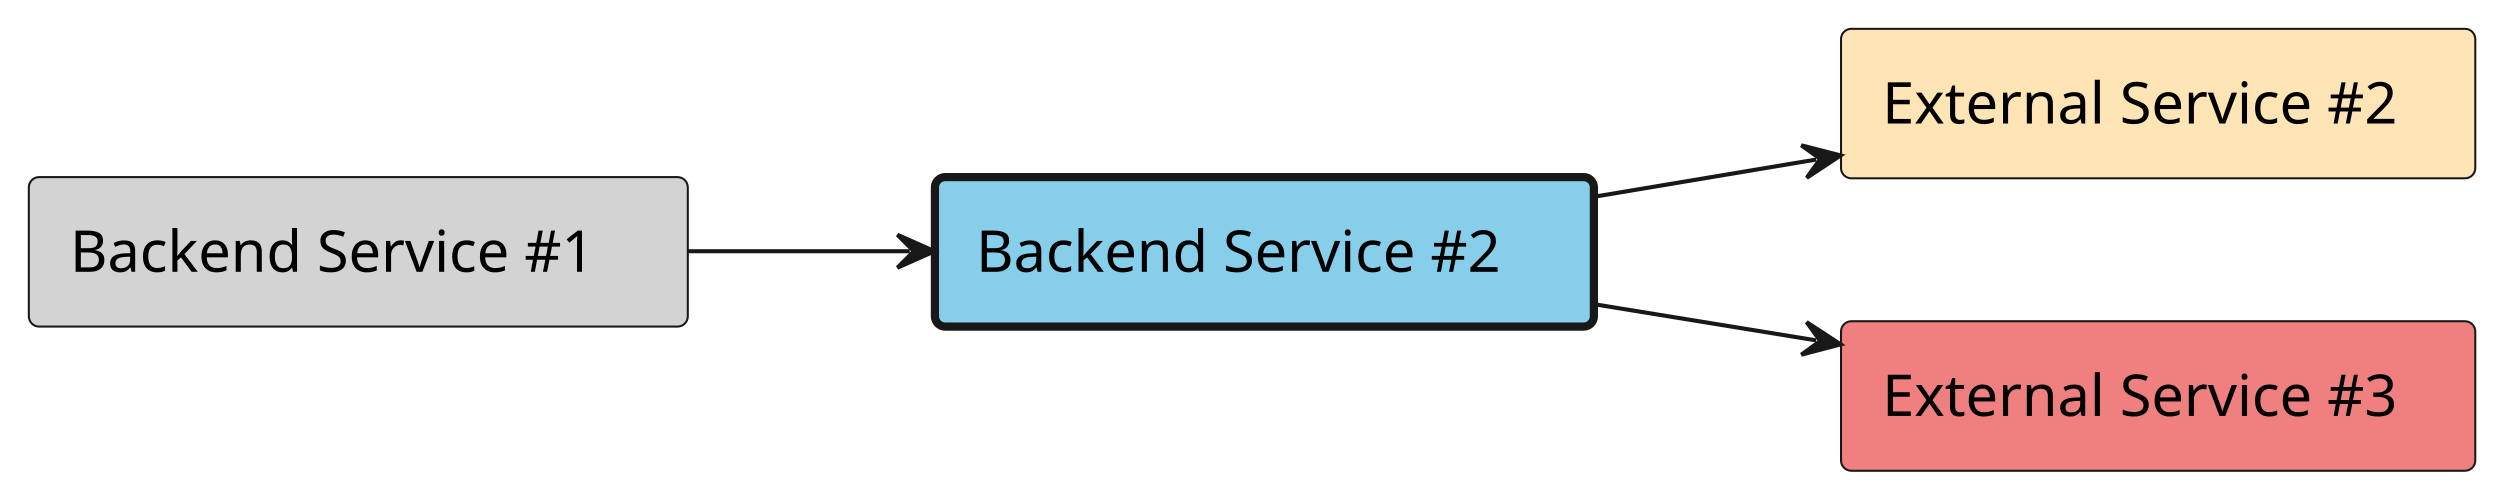
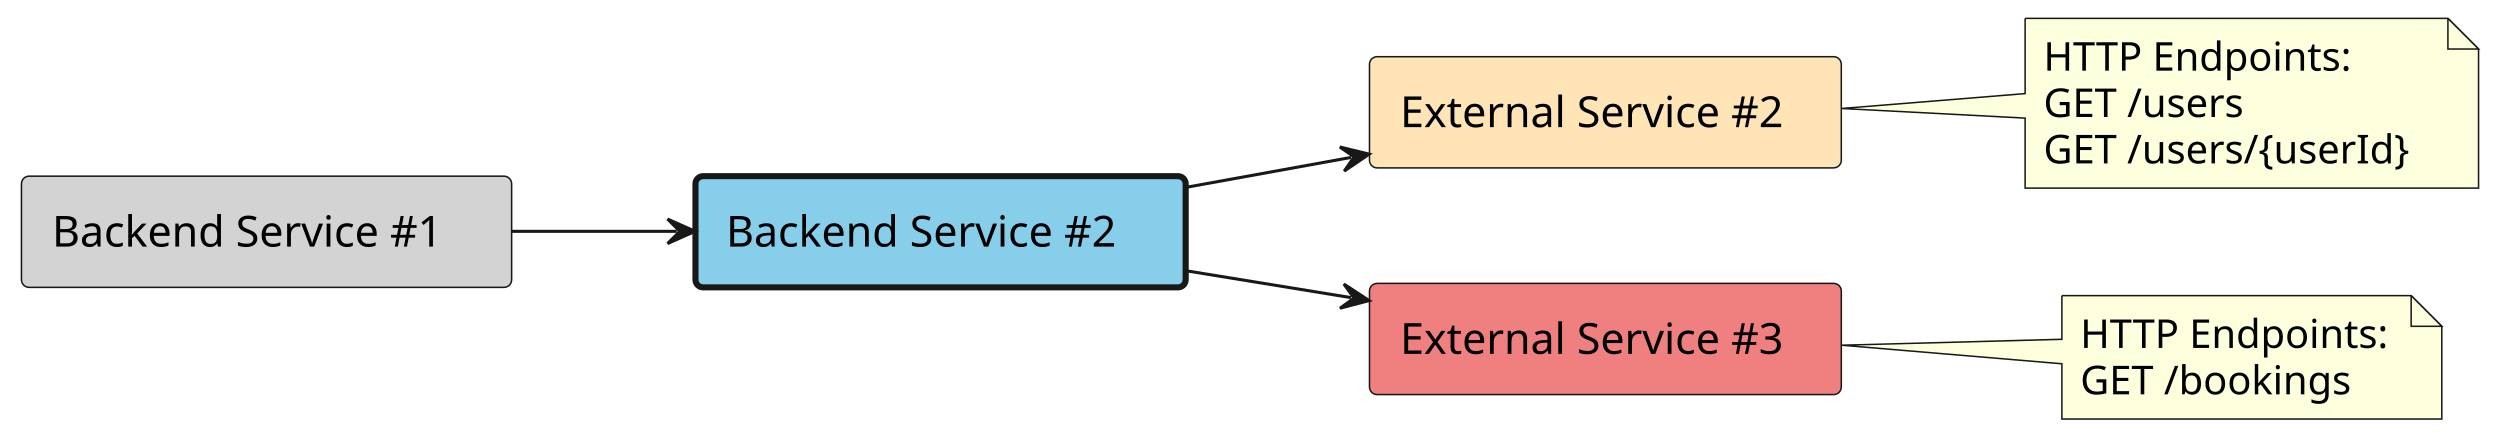
- <svg xmlns="http://www.w3.org/2000/svg" contentStyleType="text/css" height="120px" preserveAspectRatio="none" style="width:607px;height:120px;background:#FFFFFF;" version="1.1" viewBox="0 0 607 120" width="607px" zoomAndPan="magnify">
+ <svg xmlns="http://www.w3.org/2000/svg" contentStyleType="text/css" height="143px" preserveAspectRatio="none" style="width:816px;height:143px;background:#FFFFFF;" version="1.1" viewBox="0 0 816 143" width="816px" zoomAndPan="magnify">
  <defs />
  <g>
    <g id="elem_platform__application__backend_service_1">
-       <rect fill="#D3D3D3" height="36.297" rx="2.5" ry="2.5" style="stroke:#181818;stroke-width:0.5;" width="160" x="7" y="43" />
-       <text fill="#000000" font-family="sans-serif" font-size="14" lengthAdjust="spacing" textLength="140" x="17" y="65.995">Backend Service #1</text>
+       <rect fill="#D3D3D3" height="36.297" rx="2.5" ry="2.5" style="stroke:#181818;stroke-width:0.5;" width="160" x="7" y="57.5" />
+       <text fill="#000000" font-family="sans-serif" font-size="14" lengthAdjust="spacing" textLength="140" x="17" y="80.495">Backend Service #1</text>
    </g>
    <g id="elem_platform__application__backend_service_2">
-       <rect fill="#87CEEB" height="36.297" rx="2.5" ry="2.5" style="stroke:#181818;stroke-width:2.0;" width="160" x="227" y="43" />
-       <text fill="#000000" font-family="sans-serif" font-size="14" lengthAdjust="spacing" textLength="140" x="237" y="65.995">Backend Service #2</text>
+       <rect fill="#87CEEB" height="36.297" rx="2.5" ry="2.5" style="stroke:#181818;stroke-width:2.0;" width="160" x="227" y="57.5" />
+       <text fill="#000000" font-family="sans-serif" font-size="14" lengthAdjust="spacing" textLength="140" x="237" y="80.495">Backend Service #2</text>
    </g>
    <g id="elem_platform__external_service_2">
-       <rect fill="#FFE4B5" height="36.297" rx="2.5" ry="2.5" style="stroke:#181818;stroke-width:0.5;" width="154" x="447" y="7" />
-       <text fill="#000000" font-family="sans-serif" font-size="14" lengthAdjust="spacing" textLength="134" x="457" y="29.995">External Service #2</text>
+       <rect fill="#FFE4B5" height="36.297" rx="2.5" ry="2.5" style="stroke:#181818;stroke-width:0.5;" width="154" x="447" y="18.5" />
+       <text fill="#000000" font-family="sans-serif" font-size="14" lengthAdjust="spacing" textLength="134" x="457" y="41.495">External Service #2</text>
+     </g>
+     <g id="elem_GMN5">
+       <path d="M661,6 L661,30.55 L601.05,35.41 L661,38.55 L661,61.398 A0,0 0 0 0 661,61.398 L809,61.398 A0,0 0 0 0 809,61.398 L809,16 L799,6 L661,6 A0,0 0 0 0 661,6 " fill="#FEFFDD" style="stroke:#181818;stroke-width:0.5;" />
+       <path d="M799,6 L799,16 L809,16 L799,6 " fill="#FEFFDD" style="stroke:#181818;stroke-width:0.5;" />
+       <text fill="#000000" font-family="sans-serif" font-size="13" lengthAdjust="spacing" textLength="103" x="667" y="23.067">HTTP Endpoints:</text>
+       <text fill="#000000" font-family="sans-serif" font-size="13" lengthAdjust="spacing" textLength="68" x="667" y="38.2">GET /users</text>
+       <text fill="#000000" font-family="sans-serif" font-size="13" lengthAdjust="spacing" textLength="127" x="667" y="53.333">GET /users/{userId}</text>
    </g>
    <g id="elem_other_project__external_service_3">
-       <rect fill="#F08080" height="36.297" rx="2.5" ry="2.5" style="stroke:#181818;stroke-width:0.5;" width="154" x="447" y="78" />
-       <text fill="#000000" font-family="sans-serif" font-size="14" lengthAdjust="spacing" textLength="134" x="457" y="100.995">External Service #3</text>
+       <rect fill="#F08080" height="36.297" rx="2.5" ry="2.5" style="stroke:#181818;stroke-width:0.5;" width="154" x="447" y="92.5" />
+       <text fill="#000000" font-family="sans-serif" font-size="14" lengthAdjust="spacing" textLength="134" x="457" y="115.495">External Service #3</text>
+     </g>
+     <g id="elem_GMN9">
+       <path d="M673,96.5 L673,110.74 L601.05,112.68 L673,118.74 L673,136.766 A0,0 0 0 0 673,136.766 L797,136.766 A0,0 0 0 0 797,136.766 L797,106.5 L787,96.5 L673,96.5 A0,0 0 0 0 673,96.5 " fill="#FEFFDD" style="stroke:#181818;stroke-width:0.5;" />
+       <path d="M787,96.5 L787,106.5 L797,106.5 L787,96.5 " fill="#FEFFDD" style="stroke:#181818;stroke-width:0.5;" />
+       <text fill="#000000" font-family="sans-serif" font-size="13" lengthAdjust="spacing" textLength="103" x="679" y="113.567">HTTP Endpoints:</text>
+       <text fill="#000000" font-family="sans-serif" font-size="13" lengthAdjust="spacing" textLength="90" x="679" y="128.7">GET /bookings</text>
    </g>
    <g id="link_platform__application__backend_service_1_platform__application__backend_service_2">
-       <path d="M167.01,61 C186.51,61 201.39,61 220.89,61 " fill="none" id="platform__application__backend_service_1-to-platform__application__backend_service_2" style="stroke:#181818;stroke-width:1.0;" />
-       <polygon fill="#181818" points="226.89,61,217.89,57,221.89,61,217.89,65,226.89,61" style="stroke:#181818;stroke-width:1.0;" />
+       <path d="M167.01,75.5 C186.51,75.5 201.39,75.5 220.89,75.5 " fill="none" id="platform__application__backend_service_1-to-platform__application__backend_service_2" style="stroke:#181818;stroke-width:1.0;" />
+       <polygon fill="#181818" points="226.89,75.5,217.89,71.5,221.89,75.5,217.89,79.5,226.89,75.5" style="stroke:#181818;stroke-width:1.0;" />
    </g>
    <g id="link_platform__application__backend_service_2_platform__external_service_2">
-       <path d="M387.14,47.75 C406.66,44.48 421.603,41.983 440.973,38.733 " fill="none" id="platform__application__backend_service_2-to-platform__external_service_2" style="stroke:#181818;stroke-width:1.0;" />
-       <polygon fill="#181818" points="446.89,37.74,437.352,35.284,441.959,38.567,438.676,43.174,446.89,37.74" style="stroke:#181818;stroke-width:1.0;" />
+       <path d="M387.14,61.14 C406.66,57.6 421.616,54.89 440.986,51.38 " fill="none" id="platform__application__backend_service_2-to-platform__external_service_2" style="stroke:#181818;stroke-width:1.0;" />
+       <polygon fill="#181818" points="446.89,50.31,437.321,47.979,441.97,51.202,438.747,55.851,446.89,50.31" style="stroke:#181818;stroke-width:1.0;" />
    </g>
    <g id="link_platform__application__backend_service_2_other_project__external_service_3">
-       <path d="M387.14,73.88 C406.66,77.06 421.598,79.497 440.968,82.647 " fill="none" id="platform__application__backend_service_2-to-other_project__external_service_3" style="stroke:#181818;stroke-width:1.0;" />
-       <polygon fill="#181818" points="446.89,83.61,438.649,78.217,441.955,82.807,437.365,86.114,446.89,83.61" style="stroke:#181818;stroke-width:1.0;" />
+       <path d="M387.14,88.38 C406.66,91.56 421.598,93.997 440.968,97.147 " fill="none" id="platform__application__backend_service_2-to-other_project__external_service_3" style="stroke:#181818;stroke-width:1.0;" />
+       <polygon fill="#181818" points="446.89,98.11,438.649,92.717,441.955,97.307,437.365,100.614,446.89,98.11" style="stroke:#181818;stroke-width:1.0;" />
    </g>
  </g>
</svg>
